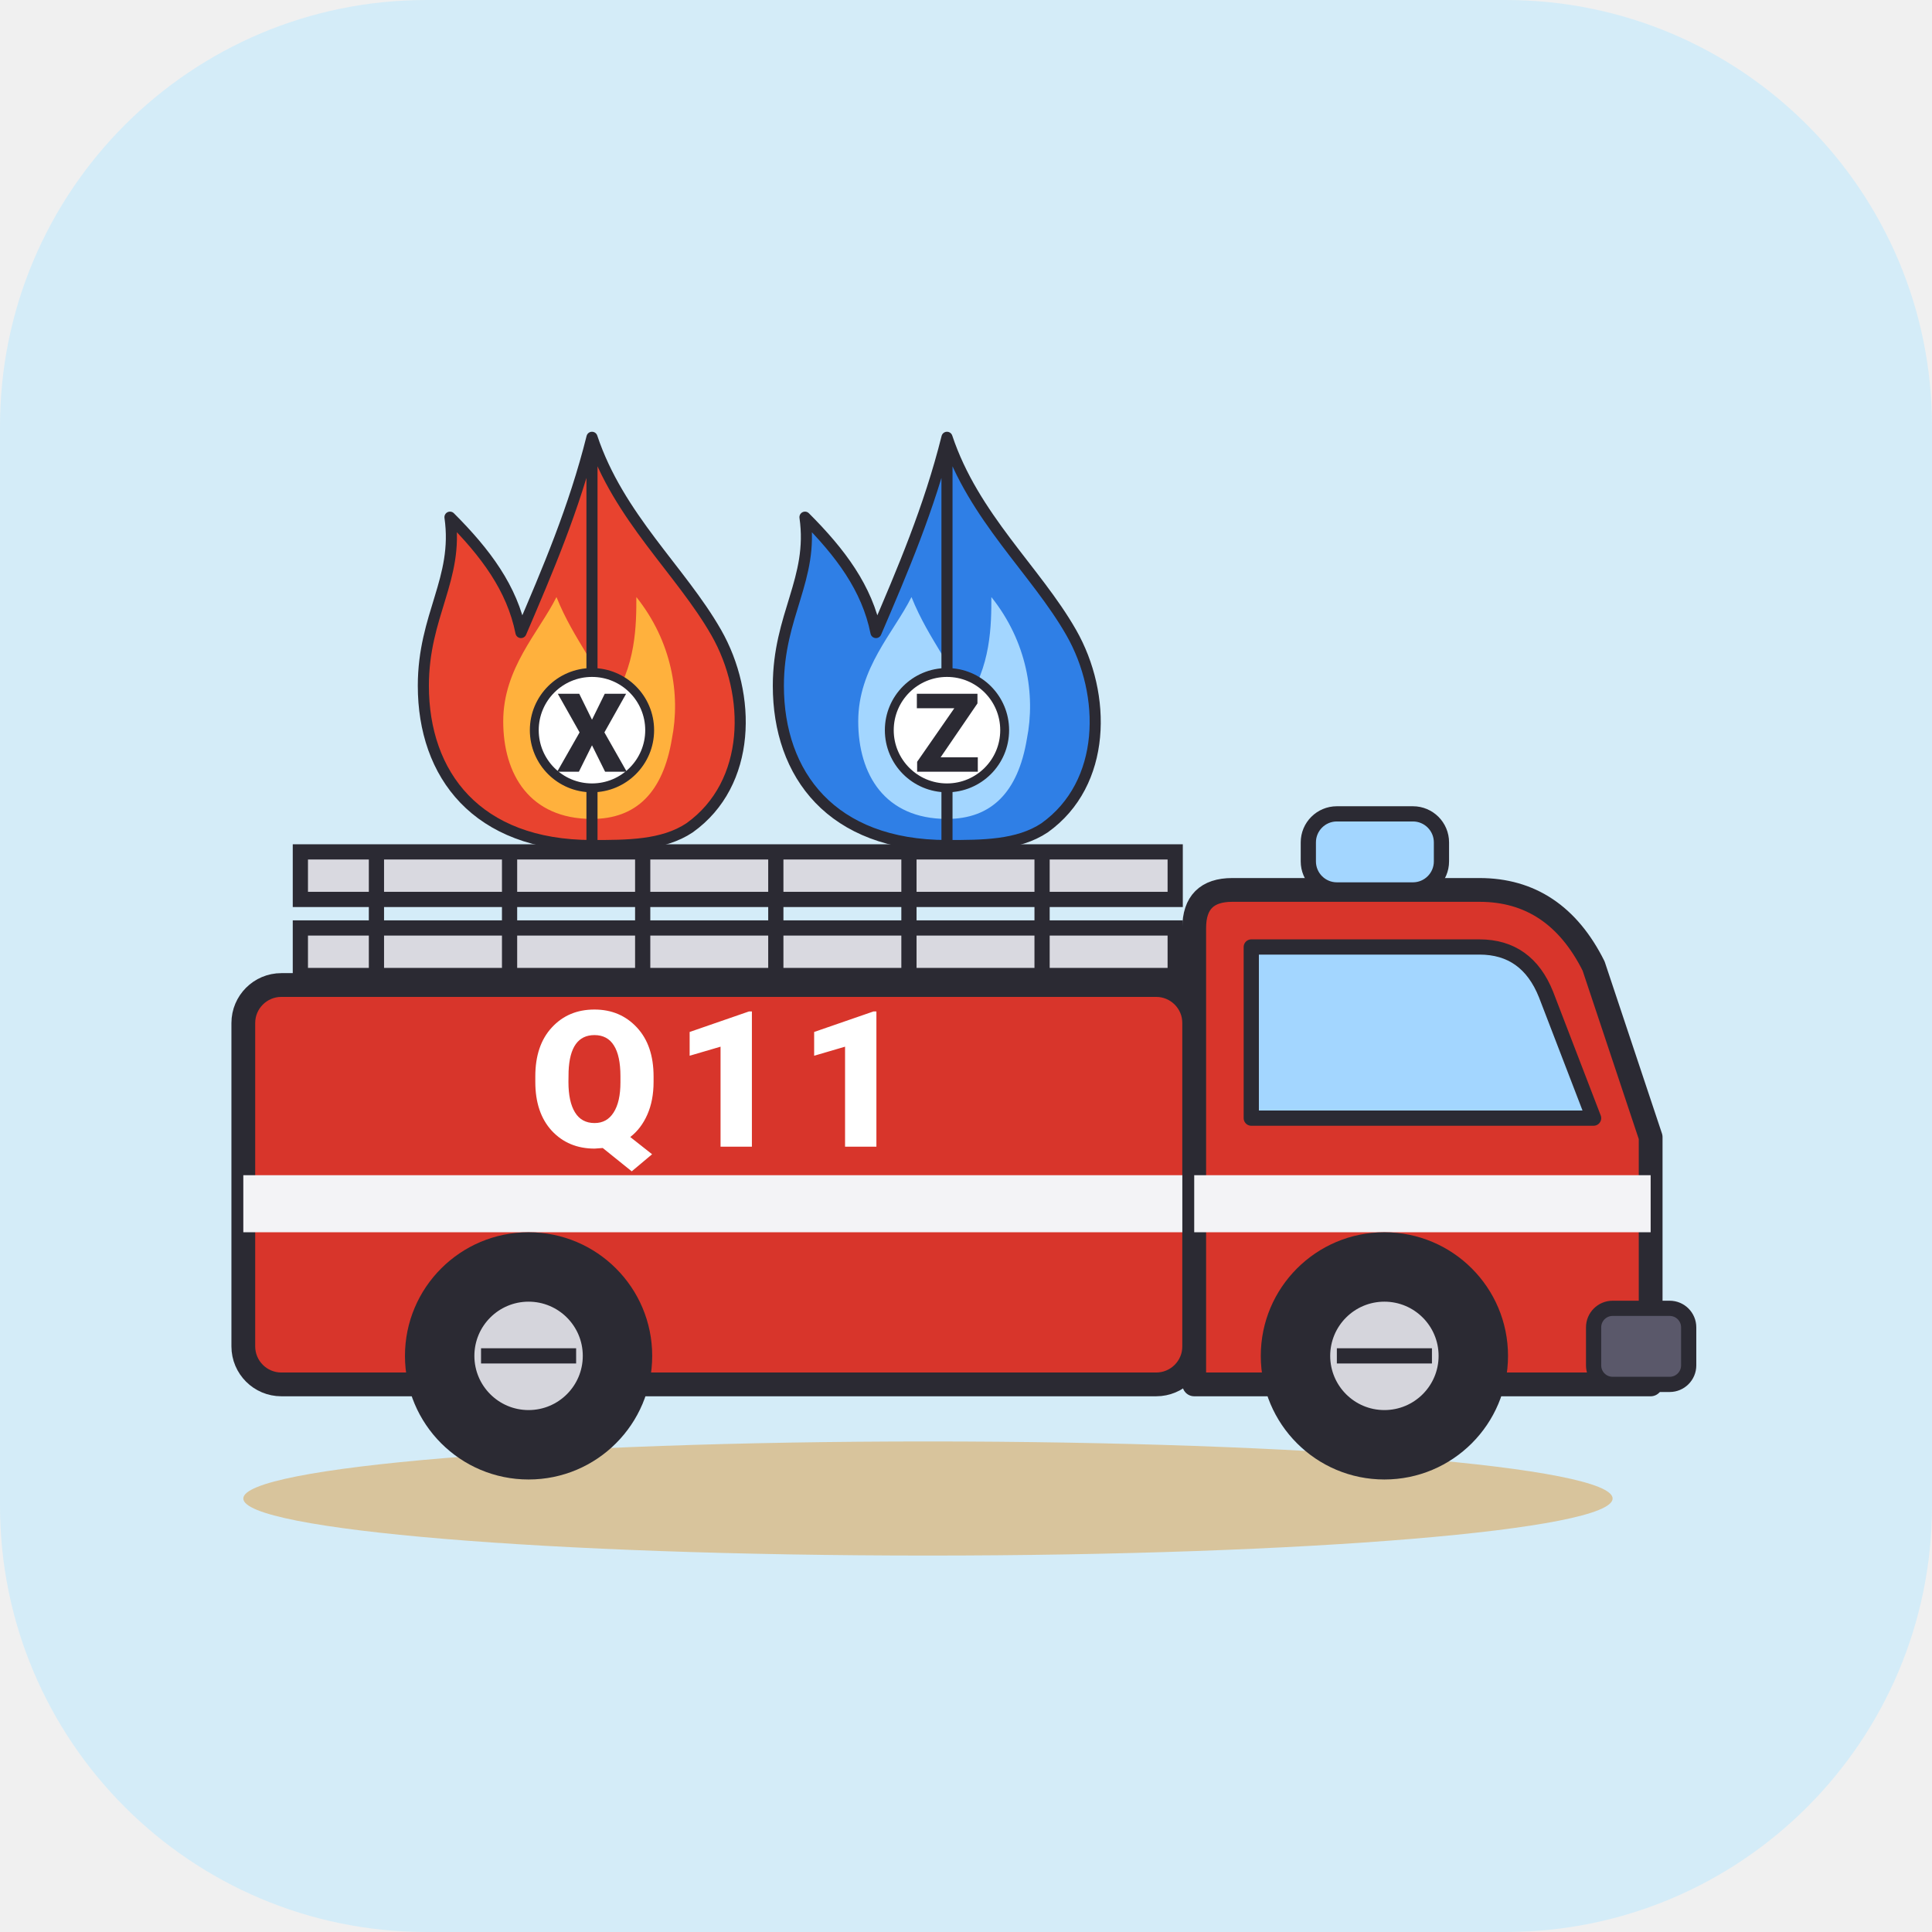
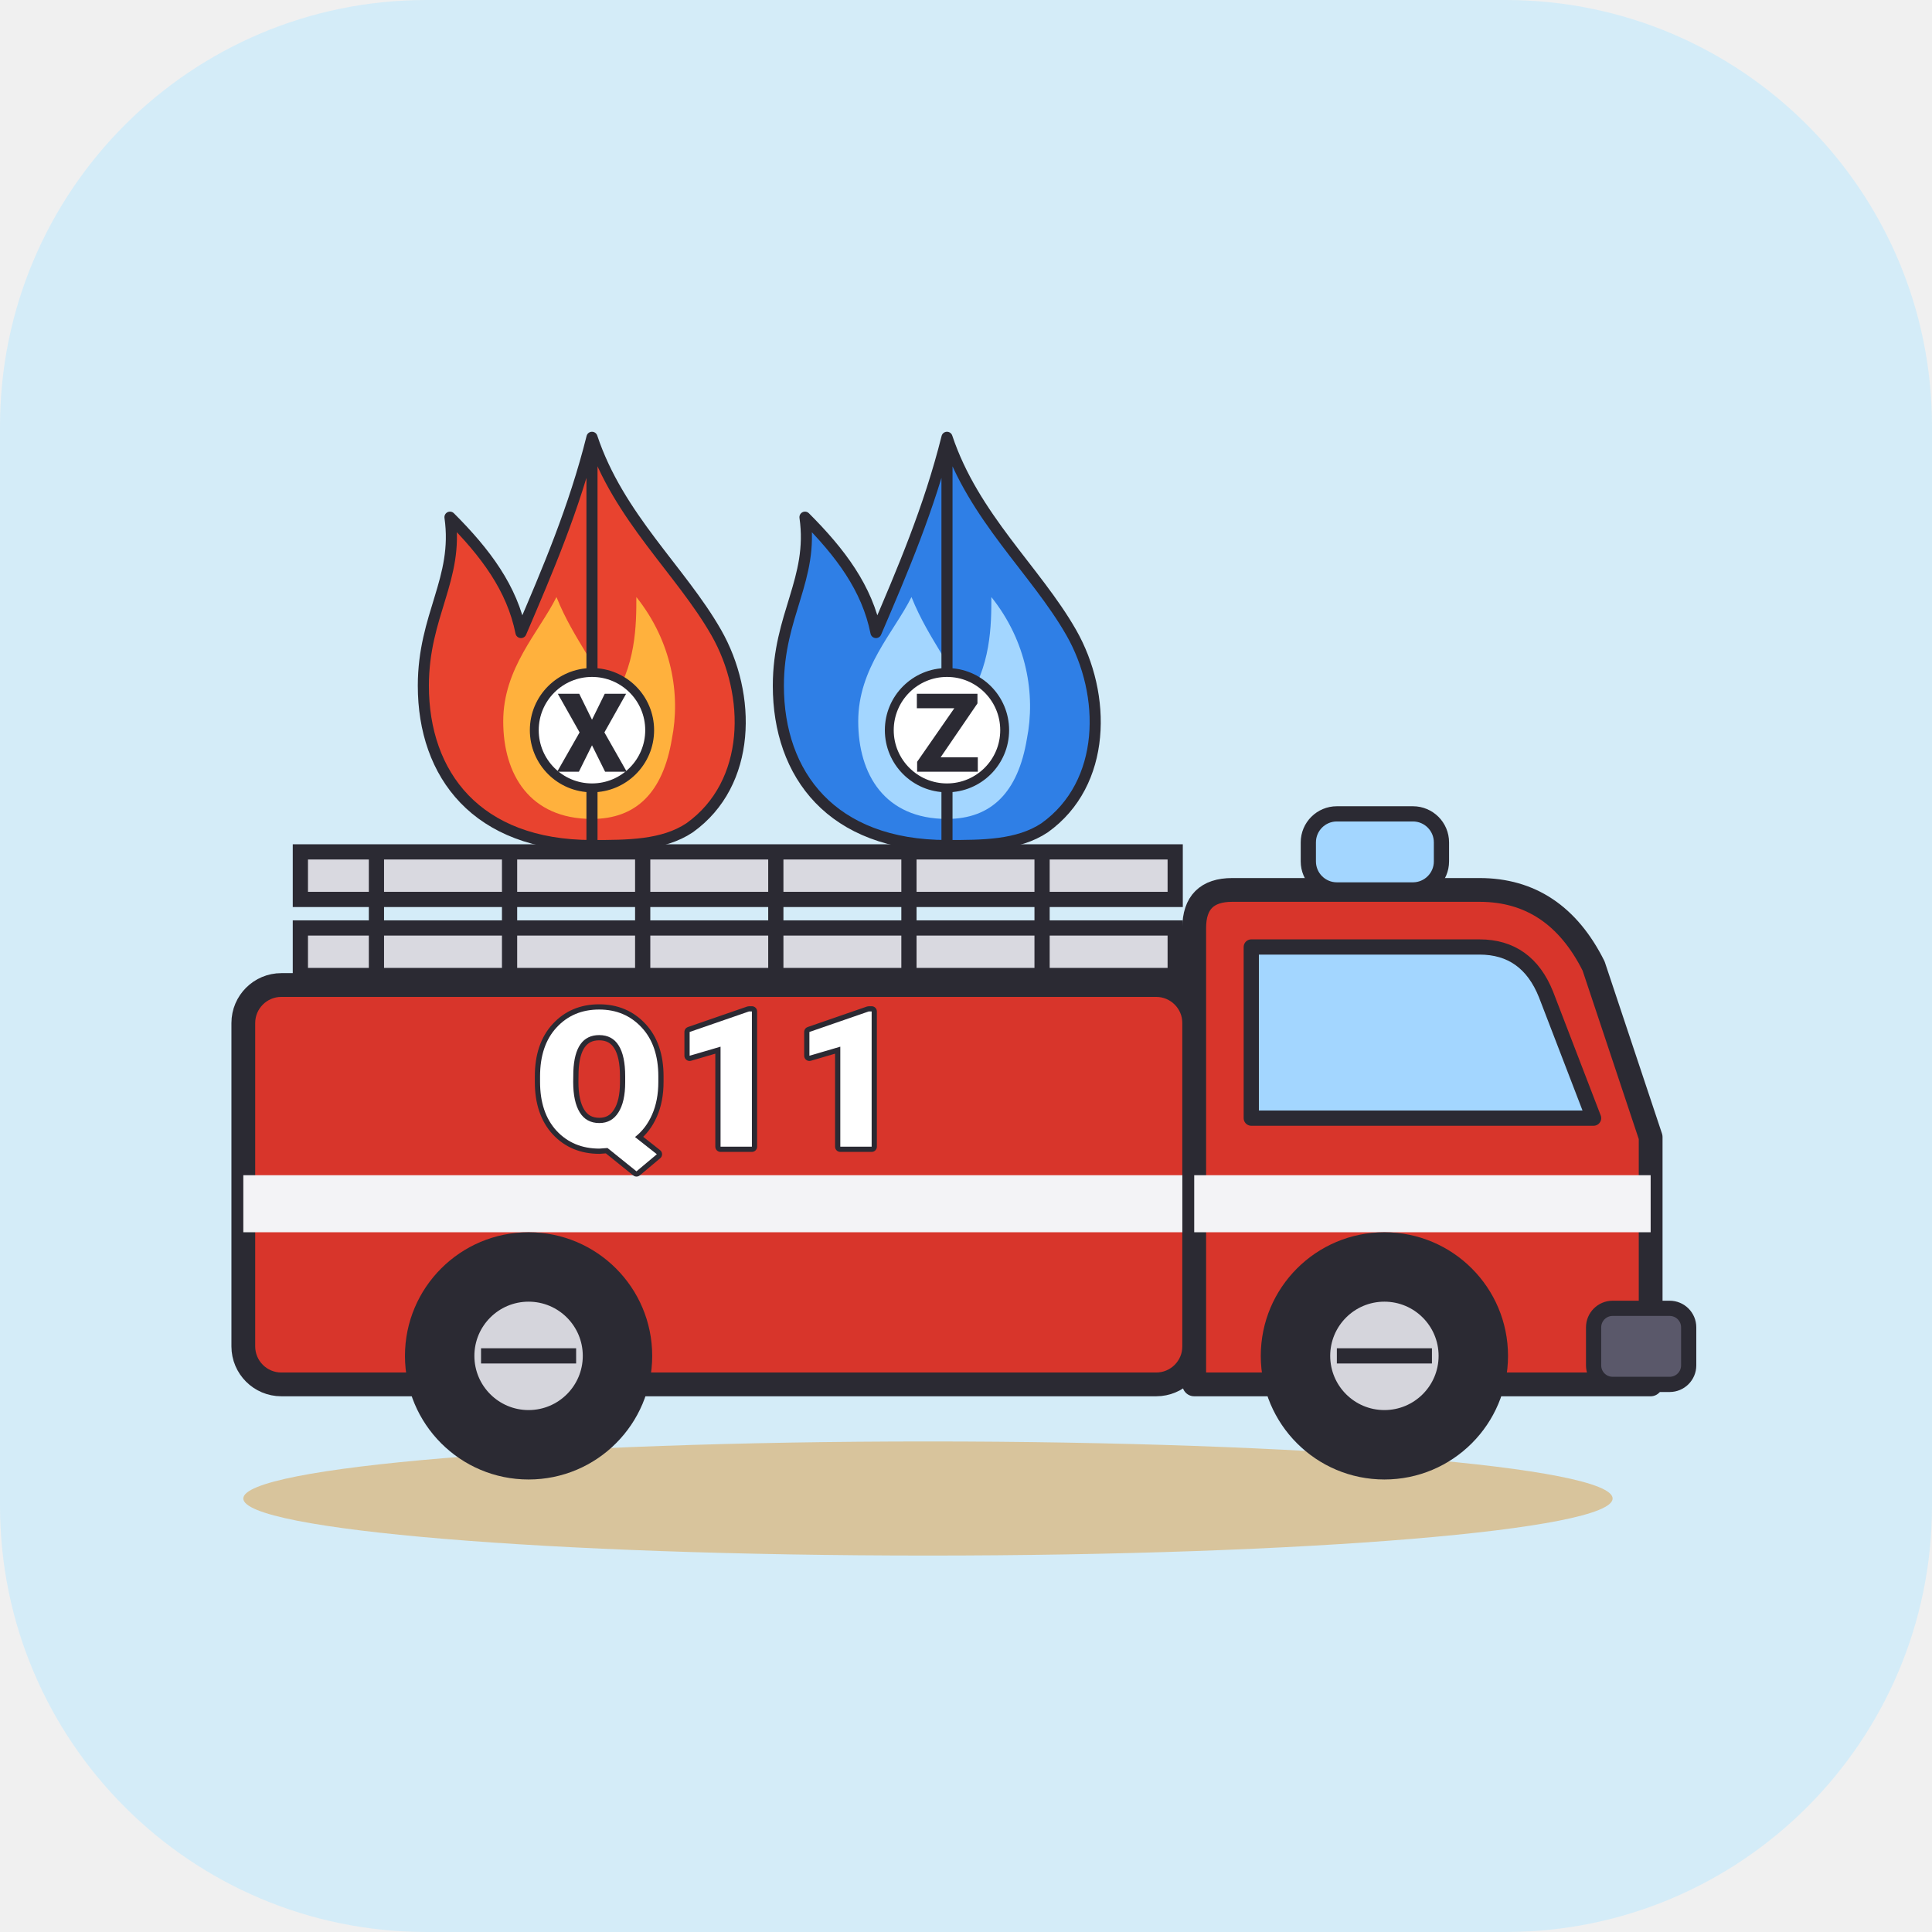
<svg xmlns="http://www.w3.org/2000/svg" viewBox="0 0 512 512" width="512" height="512" role="img" aria-label="Q11 Emergency mark: the red fire truck with Q11 painted in white on its side and a red X flame and a blue Z flame side by side above it, on a sky-blue rounded square">
  <rect width="512" height="512" rx="113" ry="113" fill="#d4ecf8" />
  <g transform="translate(256 256) scale(0.84) translate(-268 -278)">
    <g>
      <g transform="translate(150 240) scale(1.4)">
        <path d="M0 0 C-26 0 -38 -16 -38 -36 C-38 -52 -30 -60 -32 -74 C-24 -66 -18 -58 -16 -48 C-10 -62 -4 -76 0 -92 L0 0 Z" fill="#e8432f" />
        <path d="M0 -92 C6 -74 20 -62 28 -48 C36 -34 36 -14 22 -4 C16 0 8 0 0 0 L0 -92 Z" fill="#e8432f" />
        <path d="M0 -6 C-14 -6 -20 -16 -20 -28 C-20 -40 -12 -48 -8 -56 C-4 -46 2 -40 4 -32 C10 -40 10 -50 10 -56 C18 -46 20 -34 18 -24 C16 -12 10 -6 0 -6 Z" fill="#ffb13d" />
        <path d="M0 0 C-26 0 -38 -16 -38 -36 C-38 -52 -30 -60 -32 -74 C-24 -66 -18 -58 -16 -48 C-10 -62 -4 -76 0 -92 M0 -92 C6 -74 20 -62 28 -48 C36 -34 36 -14 22 -4 C16 0 8 0 0 0 Z" fill="none" stroke="#2b2a33" stroke-width="2.5" stroke-linejoin="round" />
        <g>
          <circle cx="0" cy="-26" r="13" fill="#ffffff" stroke="#2b2a33" stroke-width="2" />
          <text x="0" y="-16.64" text-anchor="middle" font-size="24.7" font-weight="800" fill="#2b2a33" font-family="system-ui, -apple-system, &quot;Segoe UI&quot;, Roboto, sans-serif" style="user-select:none">X</text>
        </g>
      </g>
      <g transform="translate(262 240) scale(1.4)">
        <path d="M0 0 C-26 0 -38 -16 -38 -36 C-38 -52 -30 -60 -32 -74 C-24 -66 -18 -58 -16 -48 C-10 -62 -4 -76 0 -92 L0 0 Z" fill="#2f7fe6" />
        <path d="M0 -92 C6 -74 20 -62 28 -48 C36 -34 36 -14 22 -4 C16 0 8 0 0 0 L0 -92 Z" fill="#2f7fe6" />
        <path d="M0 -6 C-14 -6 -20 -16 -20 -28 C-20 -40 -12 -48 -8 -56 C-4 -46 2 -40 4 -32 C10 -40 10 -50 10 -56 C18 -46 20 -34 18 -24 C16 -12 10 -6 0 -6 Z" fill="#a3d6ff" />
        <path d="M0 0 C-26 0 -38 -16 -38 -36 C-38 -52 -30 -60 -32 -74 C-24 -66 -18 -58 -16 -48 C-10 -62 -4 -76 0 -92 M0 -92 C6 -74 20 -62 28 -48 C36 -34 36 -14 22 -4 C16 0 8 0 0 0 Z" fill="none" stroke="#2b2a33" stroke-width="2.5" stroke-linejoin="round" />
        <g>
          <circle cx="0" cy="-26" r="13" fill="#ffffff" stroke="#2b2a33" stroke-width="2" />
          <text x="0" y="-16.64" text-anchor="middle" font-size="24.7" font-weight="800" fill="#2b2a33" font-family="system-ui, -apple-system, &quot;Segoe UI&quot;, Roboto, sans-serif" style="user-select:none">Z</text>
        </g>
      </g>
      <g transform="translate(256 440) scale(3)">
        <ellipse cx="0" cy="2" rx="72" ry="6" fill="#d8c49c" />
        <g>
          <g stroke="#2b2a33" stroke-width="1.6">
            <rect x="-66" y="-66" width="92" height="5" fill="#d9d9e0" />
            <rect x="-66" y="-58" width="92" height="5" fill="#d9d9e0" />
            <line x1="-58" y1="-66" x2="-58" y2="-53" />
            <line x1="-44" y1="-66" x2="-44" y2="-53" />
            <line x1="-30" y1="-66" x2="-30" y2="-53" />
            <line x1="-16" y1="-66" x2="-16" y2="-53" />
            <line x1="-2" y1="-66" x2="-2" y2="-53" />
            <line x1="12" y1="-66" x2="12" y2="-53" />
          </g>
          <rect x="-72" y="-52" width="100" height="42" rx="4" fill="#d8352b" stroke="#2b2a33" stroke-width="2.5" />
          <rect x="-72" y="-32" width="100" height="6" fill="#f3f3f6" />
          <path d="M28 -10 L28 -58 Q28 -62 32 -62 L58 -62 Q66 -62 70 -54 L76 -36 L76 -10 Z" fill="#d8352b" stroke="#2b2a33" stroke-width="2.5" stroke-linejoin="round" />
          <path d="M34 -56 L58 -56 Q63 -56 65 -51 L70 -38 L34 -38 Z" fill="#a3d6ff" stroke="#2b2a33" stroke-width="1.6" stroke-linejoin="round" />
          <rect x="28" y="-32" width="48" height="6" fill="#f3f3f6" />
          <rect x="70" y="-18" width="10" height="8" rx="2" fill="#5a586a" stroke="#2b2a33" stroke-width="1.6" />
          <rect x="40" y="-70" width="14" height="8" rx="3" fill="#a3d6ff" stroke="#2b2a33" stroke-width="1.6" />
          <g>
            <circle cx="-42" cy="-13" r="13" fill="#2b2a33" />
            <circle cx="-42" cy="-13" r="6.5" fill="#d5d5dc" stroke="#2b2a33" stroke-width="1.6" />
            <line x1="-47" y1="-13" x2="-37" y2="-13" stroke="#2b2a33" stroke-width="1.6" />
          </g>
          <g>
            <circle cx="48" cy="-13" r="13" fill="#2b2a33" />
            <circle cx="48" cy="-13" r="6.5" fill="#d5d5dc" stroke="#2b2a33" stroke-width="1.6" />
            <line x1="43" y1="-13" x2="53" y2="-13" stroke="#2b2a33" stroke-width="1.6" />
          </g>
        </g>
      </g>
      <g transform="translate(256 440) scale(3)">
-         <text x="-22" y="-35" text-anchor="middle" font-size="20" font-weight="900" fill="#ffffff" font-family="system-ui, -apple-system, &quot;Segoe UI&quot;, Roboto, sans-serif" letter-spacing="1.5" style="user-select:none">Q11</text>
+         <text x="-22" y="-35" text-anchor="middle" font-size="20" font-weight="900" fill="#ffffff" stroke="#2b2a33" stroke-width="1.1" stroke-linejoin="round" paint-order="stroke" font-family="system-ui, -apple-system, &quot;Segoe UI&quot;, Roboto, sans-serif" letter-spacing="1" style="user-select:none">Q11</text>
      </g>
    </g>
  </g>
</svg>
